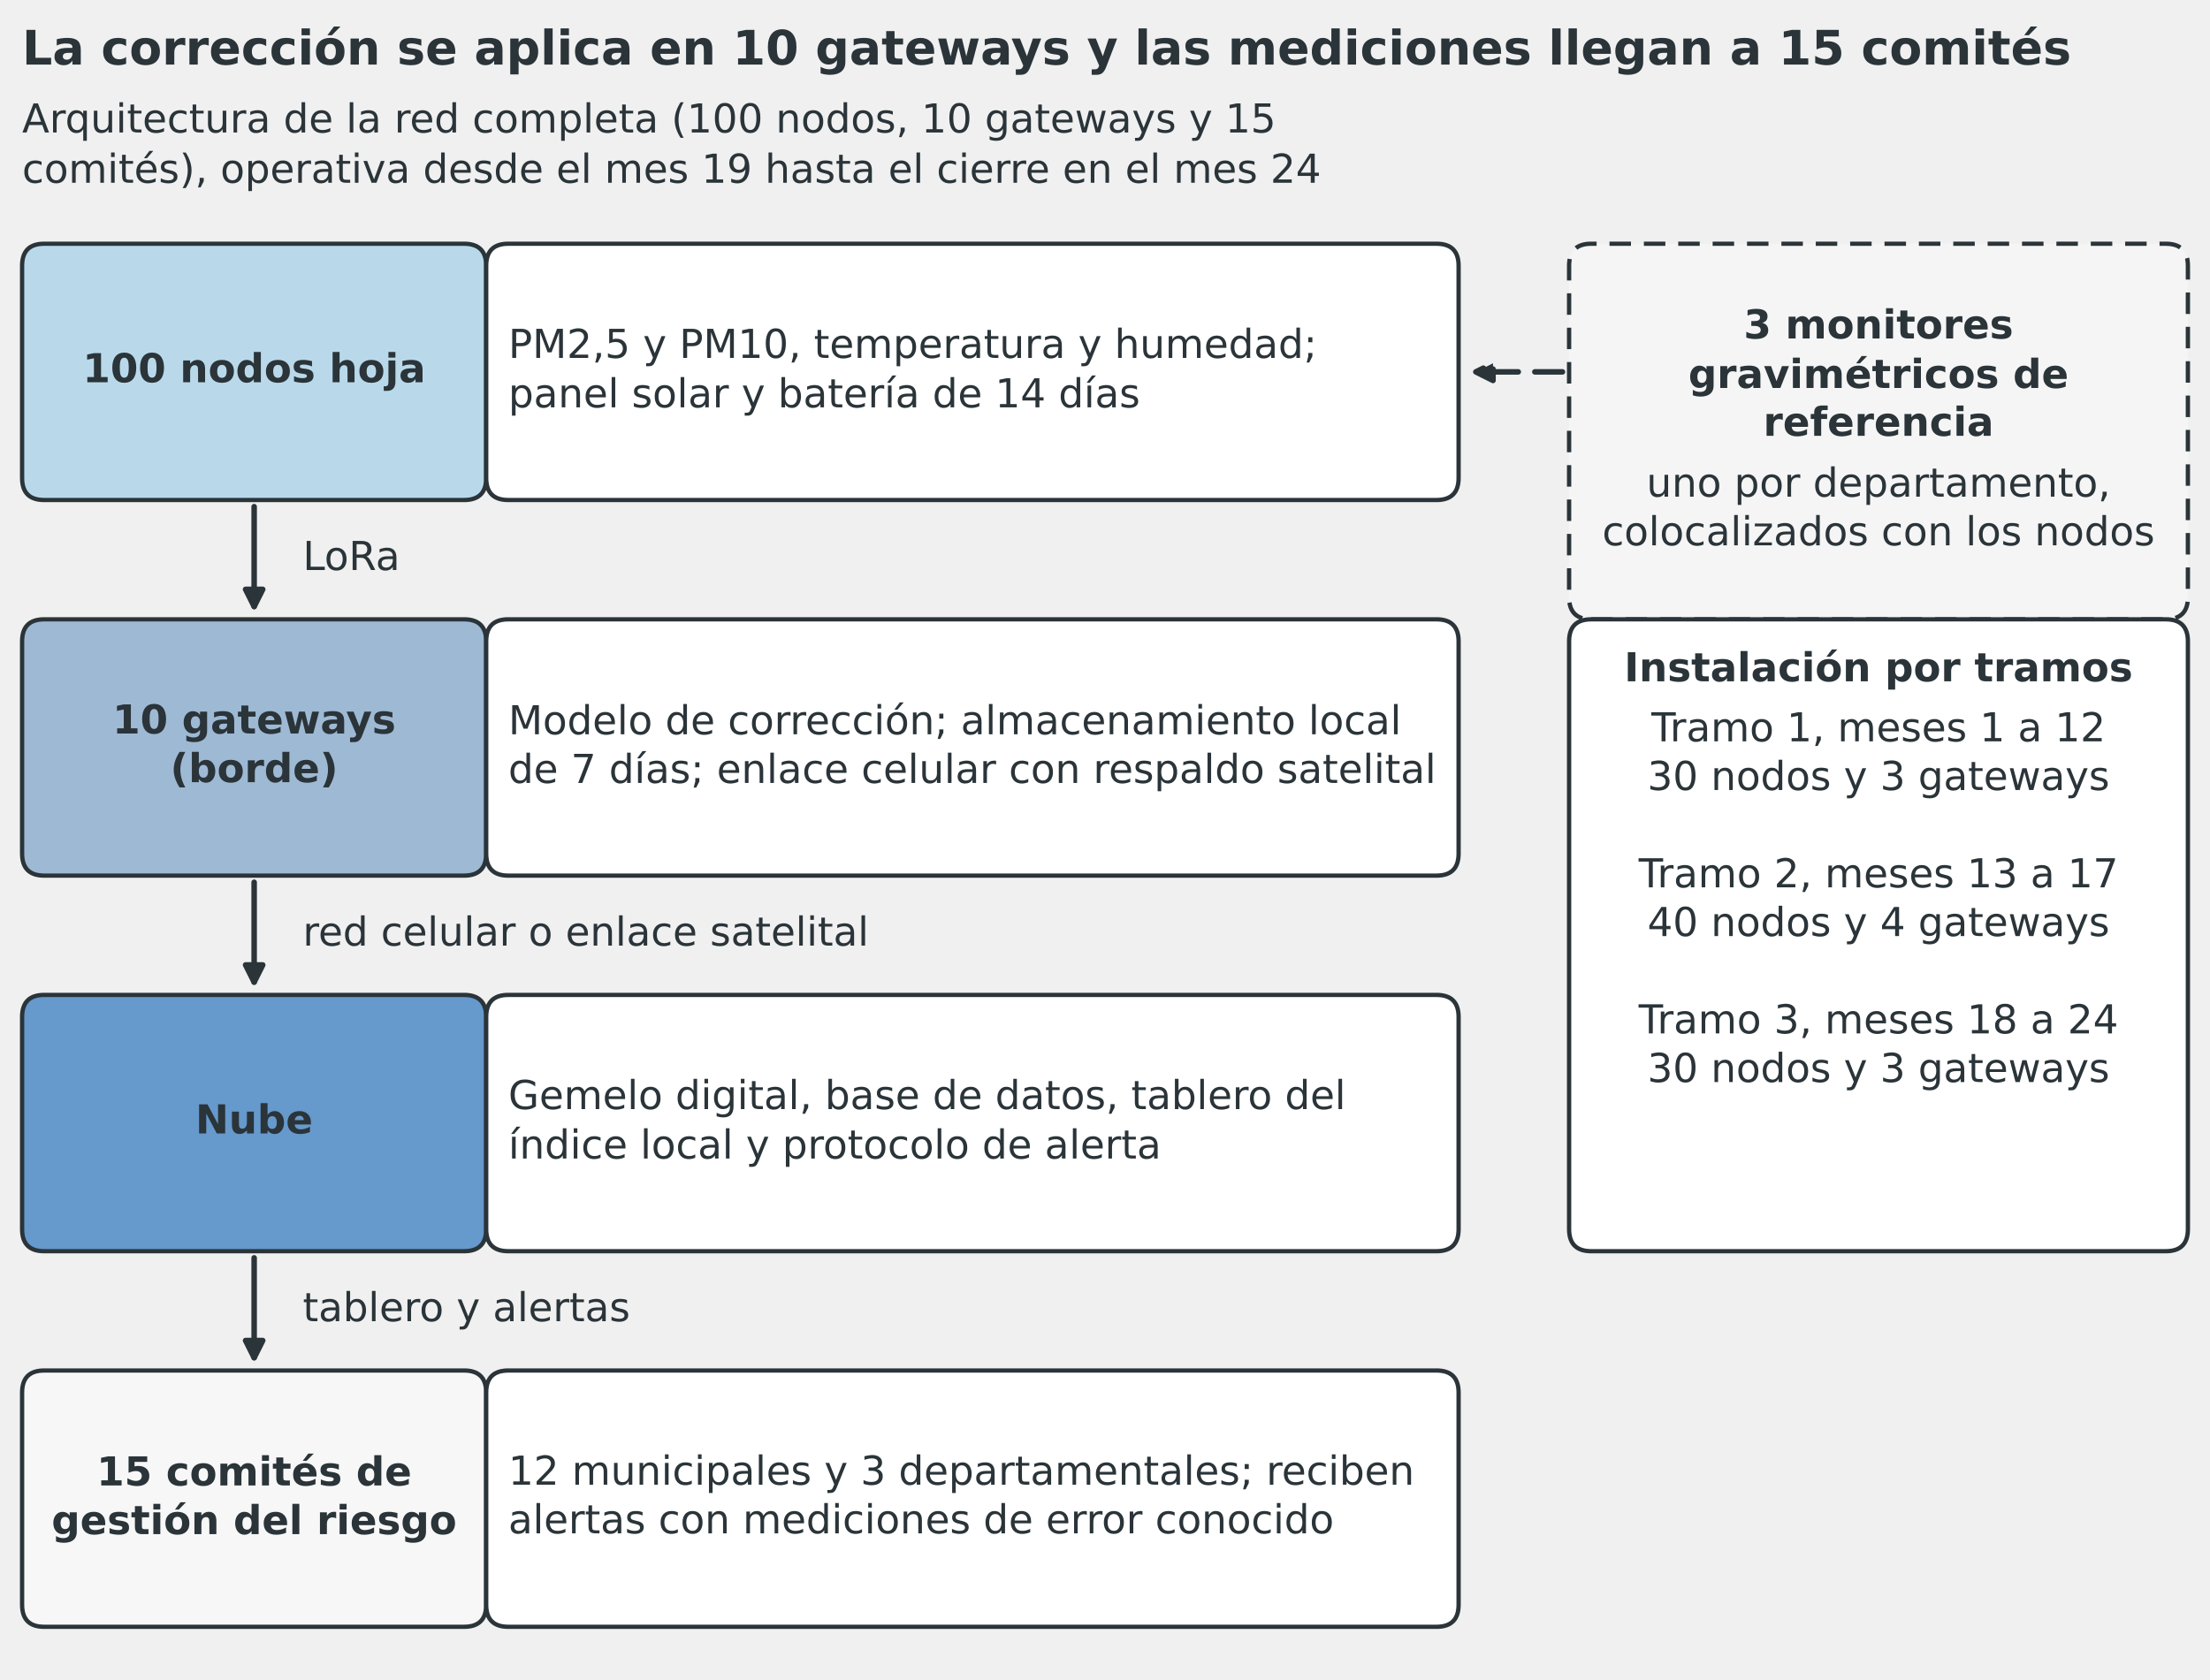
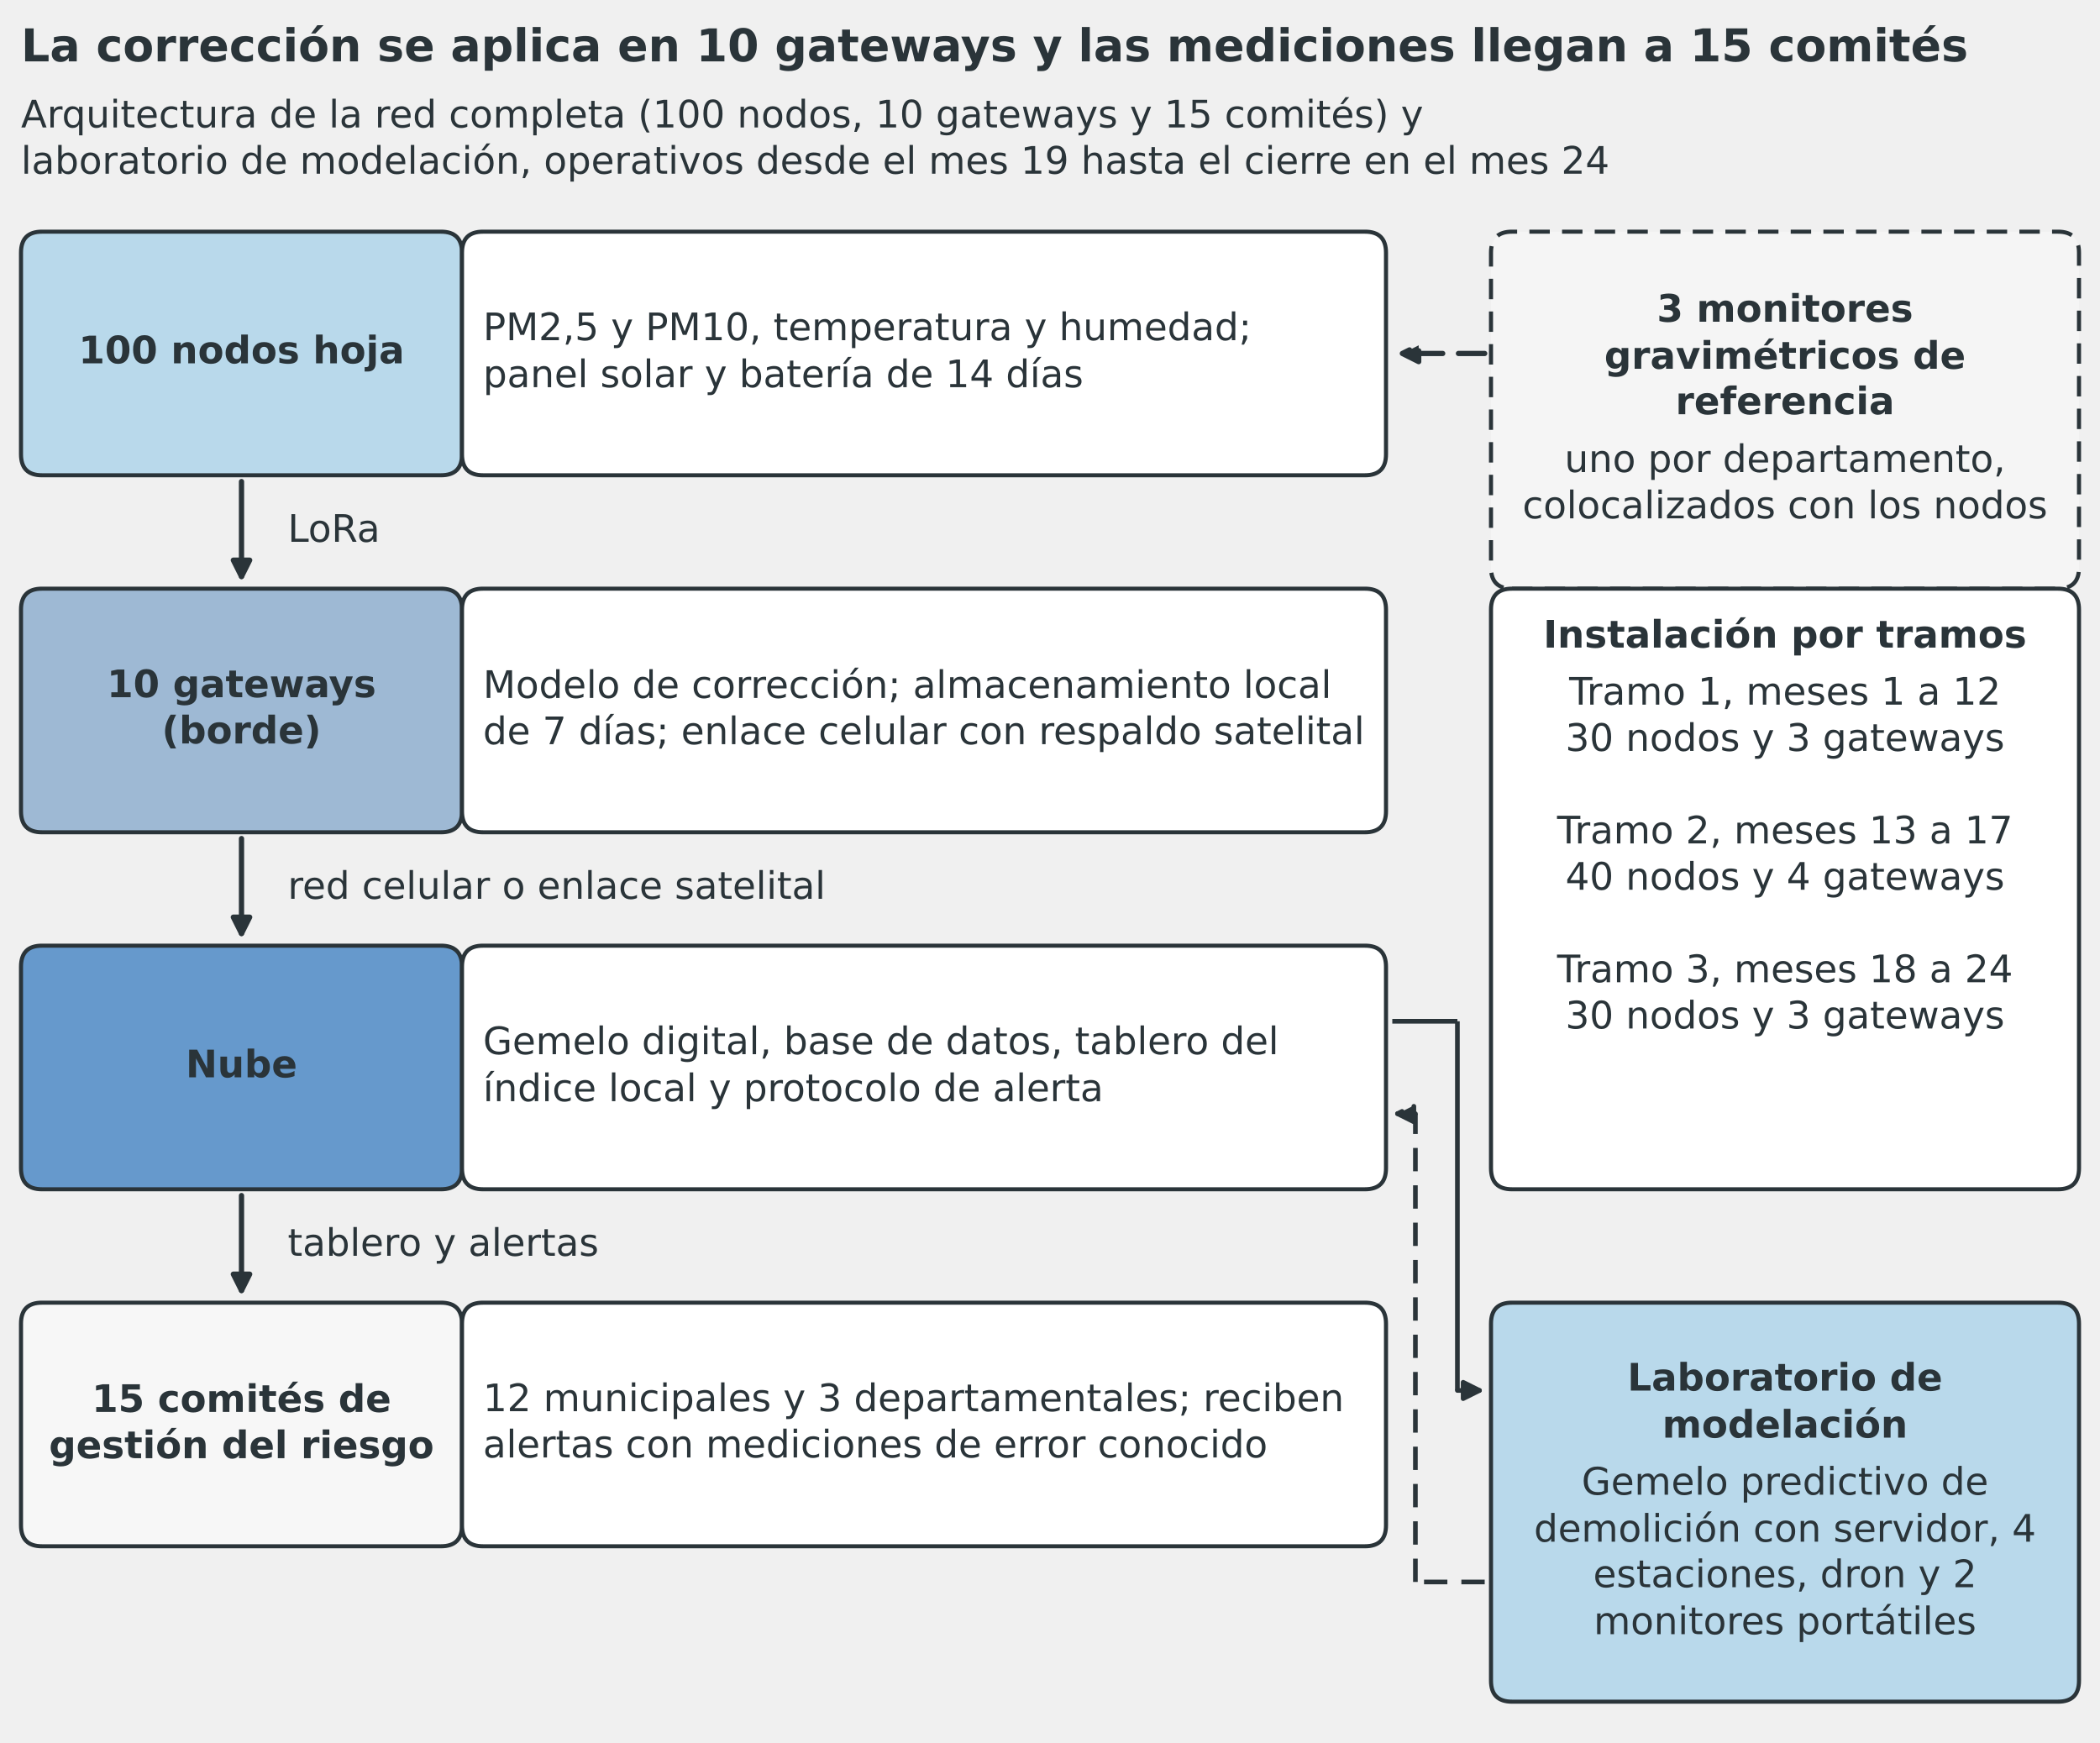
- <svg xmlns="http://www.w3.org/2000/svg" width="720pt" height="547.2pt" viewBox="0 0 720 547.2" version="1.1">
+ <svg xmlns="http://www.w3.org/2000/svg" width="720pt" height="597.6pt" viewBox="0 0 720 597.6" version="1.1">
  <defs>
    <style type="text/css">*{stroke-linejoin: round; stroke-linecap: butt}</style>
  </defs>
  <g id="figure_1">
    <g id="patch_1">
-       <path d="M 0 547.2  L 720 547.2  L 720 0  L 0 0  L 0 547.2  z " style="fill: none; opacity: 0" />
+       <path d="M 0 597.6  L 720 597.6  L 720 0  L 0 0  L 0 597.6  z " style="fill: none; opacity: 0" />
    </g>
    <g id="axes_1">
      <g id="patch_2">
-         <path d="M 14.4 162.95  L 151.2 162.95  Q 158.4 162.95 158.4 155.75  L 158.4 86.63  Q 158.4 79.43 151.2 79.43  L 14.4 79.43  Q 7.2 79.43 7.2 86.63  L 7.2 155.75  Q 7.2 162.95 14.4 162.95  z " clip-path="url(#p8c7aac4045)" style="fill: #b9d9eb; stroke: #2a3439; stroke-width: 1.4; stroke-linejoin: miter" />
+         <path d="M 14.4 162.95  L 151.2 162.95  Q 158.4 162.95 158.4 155.75  L 158.4 86.63  Q 158.4 79.43 151.2 79.43  L 14.4 79.43  Q 7.2 79.43 7.2 86.63  L 7.2 155.75  Q 7.2 162.95 14.4 162.95  z " clip-path="url(#pcf642a9266)" style="fill: #b9d9eb; stroke: #2a3439; stroke-width: 1.4; stroke-linejoin: miter" />
      </g>
      <g id="patch_3">
-         <path d="M 165.6 162.95  L 468 162.95  Q 475.2 162.95 475.2 155.75  L 475.2 86.63  Q 475.2 79.43 468 79.43  L 165.6 79.43  Q 158.4 79.43 158.4 86.63  L 158.4 155.75  Q 158.4 162.95 165.6 162.95  z " clip-path="url(#p8c7aac4045)" style="fill: #ffffff; stroke: #2a3439; stroke-width: 1.4; stroke-linejoin: miter" />
+         <path d="M 165.6 162.95  L 468 162.95  Q 475.2 162.95 475.2 155.75  L 475.2 86.63  Q 475.2 79.43 468 79.43  L 165.6 79.43  Q 158.4 79.43 158.4 86.63  L 158.4 155.75  Q 158.4 162.95 165.6 162.95  z " clip-path="url(#pcf642a9266)" style="fill: #ffffff; stroke: #2a3439; stroke-width: 1.4; stroke-linejoin: miter" />
      </g>
      <g id="patch_4">
-         <path d="M 14.4 285.35  L 151.2 285.35  Q 158.4 285.35 158.4 278.15  L 158.4 209.03  Q 158.4 201.83 151.2 201.83  L 14.4 201.83  Q 7.2 201.83 7.2 209.03  L 7.2 278.15  Q 7.2 285.35 14.4 285.35  z " clip-path="url(#p8c7aac4045)" style="fill: #9eb9d4; stroke: #2a3439; stroke-width: 1.4; stroke-linejoin: miter" />
+         <path d="M 14.4 285.35  L 151.2 285.35  Q 158.4 285.35 158.4 278.15  L 158.4 209.03  Q 158.4 201.83 151.2 201.83  L 14.4 201.83  Q 7.2 201.83 7.2 209.03  L 7.2 278.15  Q 7.2 285.35 14.4 285.35  z " clip-path="url(#pcf642a9266)" style="fill: #9eb9d4; stroke: #2a3439; stroke-width: 1.4; stroke-linejoin: miter" />
      </g>
      <g id="patch_5">
-         <path d="M 165.6 285.35  L 468 285.35  Q 475.2 285.35 475.2 278.15  L 475.2 209.03  Q 475.2 201.83 468 201.83  L 165.6 201.83  Q 158.4 201.83 158.4 209.03  L 158.4 278.15  Q 158.4 285.35 165.6 285.35  z " clip-path="url(#p8c7aac4045)" style="fill: #ffffff; stroke: #2a3439; stroke-width: 1.4; stroke-linejoin: miter" />
+         <path d="M 165.6 285.35  L 468 285.35  Q 475.2 285.35 475.2 278.15  L 475.2 209.03  Q 475.2 201.83 468 201.83  L 165.6 201.83  Q 158.4 201.83 158.4 209.03  L 158.4 278.15  Q 158.4 285.35 165.6 285.35  z " clip-path="url(#pcf642a9266)" style="fill: #ffffff; stroke: #2a3439; stroke-width: 1.4; stroke-linejoin: miter" />
      </g>
      <g id="patch_6">
-         <path d="M 14.4 407.75  L 151.2 407.75  Q 158.4 407.75 158.4 400.55  L 158.4 331.43  Q 158.4 324.23 151.2 324.23  L 14.4 324.23  Q 7.2 324.23 7.2 331.43  L 7.2 400.55  Q 7.2 407.75 14.4 407.75  z " clip-path="url(#p8c7aac4045)" style="fill: #6699cc; stroke: #2a3439; stroke-width: 1.4; stroke-linejoin: miter" />
+         <path d="M 14.4 407.75  L 151.2 407.75  Q 158.4 407.75 158.4 400.55  L 158.4 331.43  Q 158.4 324.23 151.2 324.23  L 14.4 324.23  Q 7.2 324.23 7.2 331.43  L 7.2 400.55  Q 7.2 407.75 14.4 407.75  z " clip-path="url(#pcf642a9266)" style="fill: #6699cc; stroke: #2a3439; stroke-width: 1.4; stroke-linejoin: miter" />
      </g>
      <g id="patch_7">
-         <path d="M 165.6 407.75  L 468 407.75  Q 475.2 407.75 475.2 400.55  L 475.2 331.43  Q 475.2 324.23 468 324.23  L 165.6 324.23  Q 158.4 324.23 158.4 331.43  L 158.4 400.55  Q 158.4 407.75 165.6 407.75  z " clip-path="url(#p8c7aac4045)" style="fill: #ffffff; stroke: #2a3439; stroke-width: 1.4; stroke-linejoin: miter" />
+         <path d="M 165.6 407.75  L 468 407.75  Q 475.2 407.75 475.2 400.55  L 475.2 331.43  Q 475.2 324.23 468 324.23  L 165.6 324.23  Q 158.4 324.23 158.4 331.43  L 158.4 400.55  Q 158.4 407.75 165.6 407.75  z " clip-path="url(#pcf642a9266)" style="fill: #ffffff; stroke: #2a3439; stroke-width: 1.4; stroke-linejoin: miter" />
      </g>
      <g id="patch_8">
-         <path d="M 14.4 530.15  L 151.2 530.15  Q 158.4 530.15 158.4 522.95  L 158.4 453.83  Q 158.4 446.63 151.2 446.63  L 14.4 446.63  Q 7.2 446.63 7.2 453.83  L 7.2 522.95  Q 7.2 530.15 14.4 530.15  z " clip-path="url(#p8c7aac4045)" style="fill: #f7f7f7; stroke: #2a3439; stroke-width: 1.4; stroke-linejoin: miter" />
+         <path d="M 14.4 530.15  L 151.2 530.15  Q 158.4 530.15 158.4 522.95  L 158.4 453.83  Q 158.4 446.63 151.2 446.63  L 14.4 446.63  Q 7.2 446.63 7.2 453.83  L 7.2 522.95  Q 7.2 530.15 14.4 530.15  z " clip-path="url(#pcf642a9266)" style="fill: #f7f7f7; stroke: #2a3439; stroke-width: 1.4; stroke-linejoin: miter" />
      </g>
      <g id="patch_9">
-         <path d="M 165.6 530.15  L 468 530.15  Q 475.2 530.15 475.2 522.95  L 475.2 453.83  Q 475.2 446.63 468 446.63  L 165.6 446.63  Q 158.4 446.63 158.4 453.83  L 158.4 522.95  Q 158.4 530.15 165.6 530.15  z " clip-path="url(#p8c7aac4045)" style="fill: #ffffff; stroke: #2a3439; stroke-width: 1.4; stroke-linejoin: miter" />
+         <path d="M 165.6 530.15  L 468 530.15  Q 475.2 530.15 475.2 522.95  L 475.2 453.83  Q 475.2 446.63 468 446.63  L 165.6 446.63  Q 158.4 446.63 158.4 453.83  L 158.4 522.95  Q 158.4 530.15 165.6 530.15  z " clip-path="url(#pcf642a9266)" style="fill: #ffffff; stroke: #2a3439; stroke-width: 1.4; stroke-linejoin: miter" />
      </g>
      <g id="patch_10">
-         <path d="M 518.4 201.83  L 705.6 201.83  Q 712.8 201.83 712.8 194.63  L 712.8 86.63  Q 712.8 79.43 705.6 79.43  L 518.4 79.43  Q 511.2 79.43 511.2 86.63  L 511.2 194.63  Q 511.2 201.83 518.4 201.83  z " clip-path="url(#p8c7aac4045)" style="fill: #f5f5f5; stroke-dasharray: 7,4.2; stroke-dashoffset: 0; stroke: #2a3439; stroke-width: 1.4; stroke-linejoin: miter" />
+         <path d="M 518.4 201.83  L 705.6 201.83  Q 712.8 201.83 712.8 194.63  L 712.8 86.63  Q 712.8 79.43 705.6 79.43  L 518.4 79.43  Q 511.2 79.43 511.2 86.63  L 511.2 194.63  Q 511.2 201.83 518.4 201.83  z " clip-path="url(#pcf642a9266)" style="fill: #f5f5f5; stroke-dasharray: 7,4.2; stroke-dashoffset: 0; stroke: #2a3439; stroke-width: 1.4; stroke-linejoin: miter" />
      </g>
      <g id="patch_11">
-         <path d="M 518.4 407.75  L 705.6 407.75  Q 712.8 407.75 712.8 400.55  L 712.8 209.03  Q 712.8 201.83 705.6 201.83  L 518.4 201.83  Q 511.2 201.83 511.2 209.03  L 511.2 400.55  Q 511.2 407.75 518.4 407.75  z " clip-path="url(#p8c7aac4045)" style="fill: #ffffff; stroke: #2a3439; stroke-width: 1.4; stroke-linejoin: miter" />
+         <path d="M 518.4 407.75  L 705.6 407.75  Q 712.8 407.75 712.8 400.55  L 712.8 209.03  Q 712.8 201.83 705.6 201.83  L 518.4 201.83  Q 511.2 201.83 511.2 209.03  L 511.2 400.55  Q 511.2 407.75 518.4 407.75  z " clip-path="url(#pcf642a9266)" style="fill: #ffffff; stroke: #2a3439; stroke-width: 1.4; stroke-linejoin: miter" />
+       </g>
+       <g id="patch_12">
+         <path d="M 518.4 583.43  L 705.6 583.43  Q 712.8 583.43 712.8 576.23  L 712.8 453.83  Q 712.8 446.63 705.6 446.63  L 518.4 446.63  Q 511.2 446.63 511.2 453.83  L 511.2 576.23  Q 511.2 583.43 518.4 583.43  z " clip-path="url(#pcf642a9266)" style="fill: #b9d9eb; stroke: #2a3439; stroke-width: 1.4; stroke-linejoin: miter" />
      </g>
      <g id="text_1">
        <text style="font-weight: 700; font-size: 15.5px; font-family: 'DejaVu Sans', 'Liberation Sans', 'Arial', sans-serif; text-anchor: start; fill: #2a3439" x="7.2" y="21.038" transform="rotate(-0 7.2 21.03758)">La corrección se aplica en 10 gateways y las mediciones llegan a 15 comités</text>
      </g>
      <g id="text_2">
-         <text style="font-size: 13px; font-family: 'DejaVu Sans', 'Liberation Sans', 'Arial', sans-serif; text-anchor: start; fill: #2a3439" x="7.2" y="43.188" transform="rotate(-0 7.2 43.18797)">Arquitectura de la red completa (100 nodos, 10 gateways y 15</text>
+         <text style="font-size: 13px; font-family: 'DejaVu Sans', 'Liberation Sans', 'Arial', sans-serif; text-anchor: start; fill: #2a3439" x="7.2" y="43.708" transform="rotate(-0 7.2 43.70797)">Arquitectura de la red completa (100 nodos, 10 gateways y 15 comités) y</text>
      </g>
      <g id="text_3">
-         <text style="font-size: 13px; font-family: 'DejaVu Sans', 'Liberation Sans', 'Arial', sans-serif; text-anchor: start; fill: #2a3439" x="7.2" y="59.568" transform="rotate(-0 7.2 59.56797)">comités), operativa desde el mes 19 hasta el cierre en el mes 24</text>
+         <text style="font-size: 13px; font-family: 'DejaVu Sans', 'Liberation Sans', 'Arial', sans-serif; text-anchor: start; fill: #2a3439" x="7.2" y="59.568" transform="rotate(-0 7.2 59.56797)">laboratorio de modelación, operativos desde el mes 19 hasta el cierre en el mes 24</text>
      </g>
      <g id="text_4">
        <text style="font-weight: 700; font-size: 13px; font-family: 'DejaVu Sans', 'Liberation Sans', 'Arial', sans-serif; text-anchor: middle; fill: #2a3439" x="82.8" y="124.567" transform="rotate(-0 82.8 124.5675)">100 nodos hoja</text>
      </g>
      <g id="text_5">
        <text style="font-size: 13px; font-family: 'DejaVu Sans', 'Liberation Sans', 'Arial', sans-serif; text-anchor: start; fill: #2a3439" x="165.6" y="116.637" transform="rotate(-0 165.6 116.6375)">PM2,5 y PM10, temperatura y humedad;</text>
      </g>
      <g id="text_6">
        <text style="font-size: 13px; font-family: 'DejaVu Sans', 'Liberation Sans', 'Arial', sans-serif; text-anchor: start; fill: #2a3439" x="165.6" y="132.757" transform="rotate(-0 165.6 132.7575)">panel solar y batería de 14 días</text>
      </g>
      <g id="text_7">
        <text style="font-weight: 700; font-size: 13px; font-family: 'DejaVu Sans', 'Liberation Sans', 'Arial', sans-serif; text-anchor: middle; fill: #2a3439" x="82.8" y="239.037" transform="rotate(-0 82.8 239.037)">10 gateways</text>
      </g>
      <g id="text_8">
        <text style="font-weight: 700; font-size: 13px; font-family: 'DejaVu Sans', 'Liberation Sans', 'Arial', sans-serif; text-anchor: middle; fill: #2a3439" x="82.8" y="254.897" transform="rotate(-0 82.8 254.8975)">(borde)</text>
      </g>
      <g id="text_9">
        <text style="font-size: 13px; font-family: 'DejaVu Sans', 'Liberation Sans', 'Arial', sans-serif; text-anchor: start; fill: #2a3439" x="165.6" y="239.297" transform="rotate(-0 165.6 239.2975)">Modelo de corrección; almacenamiento local</text>
      </g>
      <g id="text_10">
        <text style="font-size: 13px; font-family: 'DejaVu Sans', 'Liberation Sans', 'Arial', sans-serif; text-anchor: start; fill: #2a3439" x="165.6" y="255.157" transform="rotate(-0 165.6 255.1575)">de 7 días; enlace celular con respaldo satelital</text>
      </g>
      <g id="text_11">
        <text style="font-weight: 700; font-size: 13px; font-family: 'DejaVu Sans', 'Liberation Sans', 'Arial', sans-serif; text-anchor: middle; fill: #2a3439" x="82.8" y="369.367" transform="rotate(-0 82.8 369.3675)">Nube</text>
      </g>
      <g id="text_12">
        <text style="font-size: 13px; font-family: 'DejaVu Sans', 'Liberation Sans', 'Arial', sans-serif; text-anchor: start; fill: #2a3439" x="165.6" y="361.437" transform="rotate(-0 165.6 361.4375)">Gemelo digital, base de datos, tablero del</text>
      </g>
      <g id="text_13">
        <text style="font-size: 13px; font-family: 'DejaVu Sans', 'Liberation Sans', 'Arial', sans-serif; text-anchor: start; fill: #2a3439" x="165.6" y="377.557" transform="rotate(-0 165.6 377.5575)">índice local y protocolo de alerta</text>
      </g>
      <g id="text_14">
        <text style="font-weight: 700; font-size: 13px; font-family: 'DejaVu Sans', 'Liberation Sans', 'Arial', sans-serif; text-anchor: middle; fill: #2a3439" x="82.8" y="484.097" transform="rotate(-0 82.8 484.0975)">15 comités de</text>
      </g>
      <g id="text_15">
        <text style="font-weight: 700; font-size: 13px; font-family: 'DejaVu Sans', 'Liberation Sans', 'Arial', sans-serif; text-anchor: middle; fill: #2a3439" x="82.8" y="499.957" transform="rotate(-0 82.8 499.9575)">gestión del riesgo</text>
      </g>
      <g id="text_16">
        <text style="font-size: 13px; font-family: 'DejaVu Sans', 'Liberation Sans', 'Arial', sans-serif; text-anchor: start; fill: #2a3439" x="165.6" y="483.837" transform="rotate(-0 165.6 483.8375)">12 municipales y 3 departamentales; reciben</text>
      </g>
      <g id="text_17">
        <text style="font-size: 13px; font-family: 'DejaVu Sans', 'Liberation Sans', 'Arial', sans-serif; text-anchor: start; fill: #2a3439" x="165.6" y="499.697" transform="rotate(-0 165.6 499.6975)">alertas con mediciones de error conocido</text>
      </g>
-       <g id="patch_12">
-         <path d="M 82.8 165.11  Q 82.8 182.39 82.8 197.658  " clip-path="url(#p8c7aac4045)" style="fill: none; stroke: #2a3439; stroke-width: 1.8; stroke-linecap: round" />
-         <path d="M 85.6 192.058  L 82.8 197.658  L 80 192.058  z " clip-path="url(#p8c7aac4045)" style="fill: #2a3439; stroke: #2a3439; stroke-width: 1.8; stroke-linecap: round" />
-       </g>
      <g id="patch_13">
-         <path d="M 82.8 287.51  Q 82.8 304.79 82.8 320.058  " clip-path="url(#p8c7aac4045)" style="fill: none; stroke: #2a3439; stroke-width: 1.8; stroke-linecap: round" />
-         <path d="M 85.6 314.458  L 82.8 320.058  L 80 314.458  z " clip-path="url(#p8c7aac4045)" style="fill: #2a3439; stroke: #2a3439; stroke-width: 1.8; stroke-linecap: round" />
+         <path d="M 82.8 165.11  Q 82.8 182.39 82.8 197.658  " clip-path="url(#pcf642a9266)" style="fill: none; stroke: #2a3439; stroke-width: 1.8; stroke-linecap: round" />
+         <path d="M 85.6 192.058  L 82.8 197.658  L 80 192.058  z " clip-path="url(#pcf642a9266)" style="fill: #2a3439; stroke: #2a3439; stroke-width: 1.8; stroke-linecap: round" />
      </g>
      <g id="patch_14">
-         <path d="M 82.8 409.91  Q 82.8 427.19 82.8 442.458  " clip-path="url(#p8c7aac4045)" style="fill: none; stroke: #2a3439; stroke-width: 1.8; stroke-linecap: round" />
-         <path d="M 85.6 436.858  L 82.8 442.458  L 80 436.858  z " clip-path="url(#p8c7aac4045)" style="fill: #2a3439; stroke: #2a3439; stroke-width: 1.8; stroke-linecap: round" />
+         <path d="M 82.8 287.51  Q 82.8 304.79 82.8 320.058  " clip-path="url(#pcf642a9266)" style="fill: none; stroke: #2a3439; stroke-width: 1.8; stroke-linecap: round" />
+         <path d="M 85.6 314.458  L 82.8 320.058  L 80 314.458  z " clip-path="url(#pcf642a9266)" style="fill: #2a3439; stroke: #2a3439; stroke-width: 1.8; stroke-linecap: round" />
+       </g>
+       <g id="patch_15">
+         <path d="M 82.8 409.91  Q 82.8 427.19 82.8 442.458  " clip-path="url(#pcf642a9266)" style="fill: none; stroke: #2a3439; stroke-width: 1.8; stroke-linecap: round" />
+         <path d="M 85.6 436.858  L 82.8 442.458  L 80 436.858  z " clip-path="url(#pcf642a9266)" style="fill: #2a3439; stroke: #2a3439; stroke-width: 1.8; stroke-linecap: round" />
      </g>
      <g id="text_18">
        <text style="font-weight: 700; font-size: 13px; font-family: 'DejaVu Sans', 'Liberation Sans', 'Arial', sans-serif; text-anchor: middle; fill: #2a3439" x="612" y="110.305" transform="rotate(-0 612 110.305)">3 monitores</text>
      </g>
      <g id="text_19">
        <text style="font-weight: 700; font-size: 13px; font-family: 'DejaVu Sans', 'Liberation Sans', 'Arial', sans-serif; text-anchor: middle; fill: #2a3439" x="612" y="126.425" transform="rotate(-0 612 126.425)">gravimétricos de</text>
      </g>
      <g id="text_20">
        <text style="font-weight: 700; font-size: 13px; font-family: 'DejaVu Sans', 'Liberation Sans', 'Arial', sans-serif; text-anchor: middle; fill: #2a3439" x="612" y="142.025" transform="rotate(-0 612 142.025)">referencia</text>
      </g>
      <g id="text_21">
        <text style="font-size: 13px; font-family: 'DejaVu Sans', 'Liberation Sans', 'Arial', sans-serif; text-anchor: middle; fill: #2a3439" x="612" y="161.85" transform="rotate(-0 612 161.85)">uno por departamento,</text>
      </g>
      <g id="text_22">
        <text style="font-size: 13px; font-family: 'DejaVu Sans', 'Liberation Sans', 'Arial', sans-serif; text-anchor: middle; fill: #2a3439" x="612" y="177.71" transform="rotate(-0 612 177.71)">colocalizados con los nodos</text>
      </g>
-       <g id="patch_15">
-         <path d="M 509.04 121.19  Q 493.92 121.19 480.812 121.19  " clip-path="url(#p8c7aac4045)" style="fill: none; stroke-dasharray: 9,5.4; stroke-dashoffset: 0; stroke: #2a3439; stroke-width: 1.8; stroke-linecap: round" />
-         <path d="M 486.412 123.99  L 480.812 121.19  L 486.412 118.39  z " clip-path="url(#p8c7aac4045)" style="fill: #2a3439; stroke-dasharray: 9,5.4; stroke-dashoffset: 0; stroke: #2a3439; stroke-width: 1.8; stroke-linecap: round" />
+       <g id="patch_16">
+         <path d="M 509.04 121.19  Q 493.92 121.19 480.812 121.19  " clip-path="url(#pcf642a9266)" style="fill: none; stroke-dasharray: 9,5.4; stroke-dashoffset: 0; stroke: #2a3439; stroke-width: 1.8; stroke-linecap: round" />
+         <path d="M 486.412 123.99  L 480.812 121.19  L 486.412 118.39  z " clip-path="url(#pcf642a9266)" style="fill: #2a3439; stroke-dasharray: 9,5.4; stroke-dashoffset: 0; stroke: #2a3439; stroke-width: 1.8; stroke-linecap: round" />
      </g>
      <g id="text_23">
        <text style="font-weight: 700; font-size: 13px; font-family: 'DejaVu Sans', 'Liberation Sans', 'Arial', sans-serif; text-anchor: middle; fill: #2a3439" x="612" y="222.037" transform="rotate(-0 612 222.0375)">Instalación por tramos</text>
      </g>
      <g id="text_24">
        <text style="font-size: 13px; font-family: 'DejaVu Sans', 'Liberation Sans', 'Arial', sans-serif; text-anchor: middle; fill: #2a3439" x="612" y="241.602" transform="rotate(-0 612 241.602)">Tramo 1, meses 1 a 12</text>
      </g>
      <g id="text_25">
        <text style="font-size: 13px; font-family: 'DejaVu Sans', 'Liberation Sans', 'Arial', sans-serif; text-anchor: middle; fill: #2a3439" x="612" y="257.462" transform="rotate(-0 612 257.4625)">30 nodos y 3 gateways</text>
      </g>
      <g id="text_26">
        <text style="font-size: 13px; font-family: 'DejaVu Sans', 'Liberation Sans', 'Arial', sans-serif; text-anchor: middle; fill: #2a3439" x="612" y="289.182" transform="rotate(-0 612 289.182)">Tramo 2, meses 13 a 17</text>
      </g>
      <g id="text_27">
        <text style="font-size: 13px; font-family: 'DejaVu Sans', 'Liberation Sans', 'Arial', sans-serif; text-anchor: middle; fill: #2a3439" x="612" y="305.042" transform="rotate(-0 612 305.0425)">40 nodos y 4 gateways</text>
      </g>
      <g id="text_28">
        <text style="font-size: 13px; font-family: 'DejaVu Sans', 'Liberation Sans', 'Arial', sans-serif; text-anchor: middle; fill: #2a3439" x="612" y="336.762" transform="rotate(-0 612 336.762)">Tramo 3, meses 18 a 24</text>
      </g>
      <g id="text_29">
        <text style="font-size: 13px; font-family: 'DejaVu Sans', 'Liberation Sans', 'Arial', sans-serif; text-anchor: middle; fill: #2a3439" x="612" y="352.622" transform="rotate(-0 612 352.6225)">30 nodos y 3 gateways</text>
      </g>
      <g id="text_30">
+         <text style="font-weight: 700; font-size: 13px; font-family: 'DejaVu Sans', 'Liberation Sans', 'Arial', sans-serif; text-anchor: middle; fill: #2a3439" x="612" y="476.775" transform="rotate(-0 612 476.775)">Laboratorio de</text>
+       </g>
+       <g id="text_31">
+         <text style="font-weight: 700; font-size: 13px; font-family: 'DejaVu Sans', 'Liberation Sans', 'Arial', sans-serif; text-anchor: middle; fill: #2a3439" x="612" y="492.895" transform="rotate(-0 612 492.895)">modelación</text>
+       </g>
+       <g id="text_32">
+         <text style="font-size: 13px; font-family: 'DejaVu Sans', 'Liberation Sans', 'Arial', sans-serif; text-anchor: middle; fill: #2a3439" x="612" y="512.46" transform="rotate(-0 612 512.46)">Gemelo predictivo de</text>
+       </g>
+       <g id="text_33">
+         <text style="font-size: 13px; font-family: 'DejaVu Sans', 'Liberation Sans', 'Arial', sans-serif; text-anchor: middle; fill: #2a3439" x="612" y="528.58" transform="rotate(-0 612 528.58)">demolición con servidor, 4</text>
+       </g>
+       <g id="text_34">
+         <text style="font-size: 13px; font-family: 'DejaVu Sans', 'Liberation Sans', 'Arial', sans-serif; text-anchor: middle; fill: #2a3439" x="612" y="544.18" transform="rotate(-0 612 544.18)">estaciones, dron y 2</text>
+       </g>
+       <g id="text_35">
+         <text style="font-size: 13px; font-family: 'DejaVu Sans', 'Liberation Sans', 'Arial', sans-serif; text-anchor: middle; fill: #2a3439" x="612" y="560.3" transform="rotate(-0 612 560.3)">monitores portátiles</text>
+       </g>
+       <g id="line2d_1">
+         <path d="M 477.36 350.15  L 499.68 350.15  " clip-path="url(#pcf642a9266)" style="fill: none; stroke: #2a3439; stroke-width: 1.6" />
+       </g>
+       <g id="line2d_2">
+         <path d="M 499.68 350.15  L 499.68 476.726  " clip-path="url(#pcf642a9266)" style="fill: none; stroke: #2a3439; stroke-width: 1.6" />
+       </g>
+       <g id="patch_17">
+         <path d="M 499.68 476.726  Q 504.36 476.726 507.251 476.726  " clip-path="url(#pcf642a9266)" style="fill: none; stroke: #2a3439; stroke-width: 1.6; stroke-linecap: round" />
+         <path d="M 501.651 473.926  L 507.251 476.726  L 501.651 479.526  z " clip-path="url(#pcf642a9266)" style="fill: #2a3439; stroke: #2a3439; stroke-width: 1.6; stroke-linecap: round" />
+       </g>
+       <g id="line2d_3">
+         <path d="M 509.04 542.39  L 485.28 542.39  " clip-path="url(#pcf642a9266)" style="fill: none; stroke-dasharray: 8,4.8; stroke-dashoffset: 0; stroke: #2a3439; stroke-width: 1.6" />
+       </g>
+       <g id="line2d_4">
+         <path d="M 485.28 542.39  L 485.28 381.83  " clip-path="url(#pcf642a9266)" style="fill: none; stroke-dasharray: 8,4.8; stroke-dashoffset: 0; stroke: #2a3439; stroke-width: 1.6" />
+       </g>
+       <g id="patch_18">
+         <path d="M 485.28 381.83  Q 481.32 381.83 479.149 381.83  " clip-path="url(#pcf642a9266)" style="fill: none; stroke-dasharray: 8,4.8; stroke-dashoffset: 0; stroke: #2a3439; stroke-width: 1.6; stroke-linecap: round" />
+         <path d="M 484.749 384.63  L 479.149 381.83  L 484.749 379.03  z " clip-path="url(#pcf642a9266)" style="fill: #2a3439; stroke-dasharray: 8,4.8; stroke-dashoffset: 0; stroke: #2a3439; stroke-width: 1.6; stroke-linecap: round" />
+       </g>
+       <g id="text_36">
        <text style="font-size: 13px; font-family: 'DejaVu Sans', 'Liberation Sans', 'Arial', sans-serif; text-anchor: start; fill: #2a3439" x="98.64" y="185.767" transform="rotate(-0 98.64 185.767)">LoRa</text>
      </g>
-       <g id="text_31">
+       <g id="text_37">
        <text style="font-size: 13px; font-family: 'DejaVu Sans', 'Liberation Sans', 'Arial', sans-serif; text-anchor: start; fill: #2a3439" x="98.64" y="308.167" transform="rotate(-0 98.64 308.1675)">red celular o enlace satelital</text>
      </g>
-       <g id="text_32">
+       <g id="text_38">
        <text style="font-size: 13px; font-family: 'DejaVu Sans', 'Liberation Sans', 'Arial', sans-serif; text-anchor: start; fill: #2a3439" x="98.64" y="430.567" transform="rotate(-0 98.64 430.5675)">tablero y alertas</text>
      </g>
    </g>
  </g>
  <defs>
-     <clipPath id="p8c7aac4045">
-       <rect x="0" y="0" width="720" height="547.2" />
+     <clipPath id="pcf642a9266">
+       <rect x="0" y="0" width="720" height="597.6" />
    </clipPath>
  </defs>
</svg>
